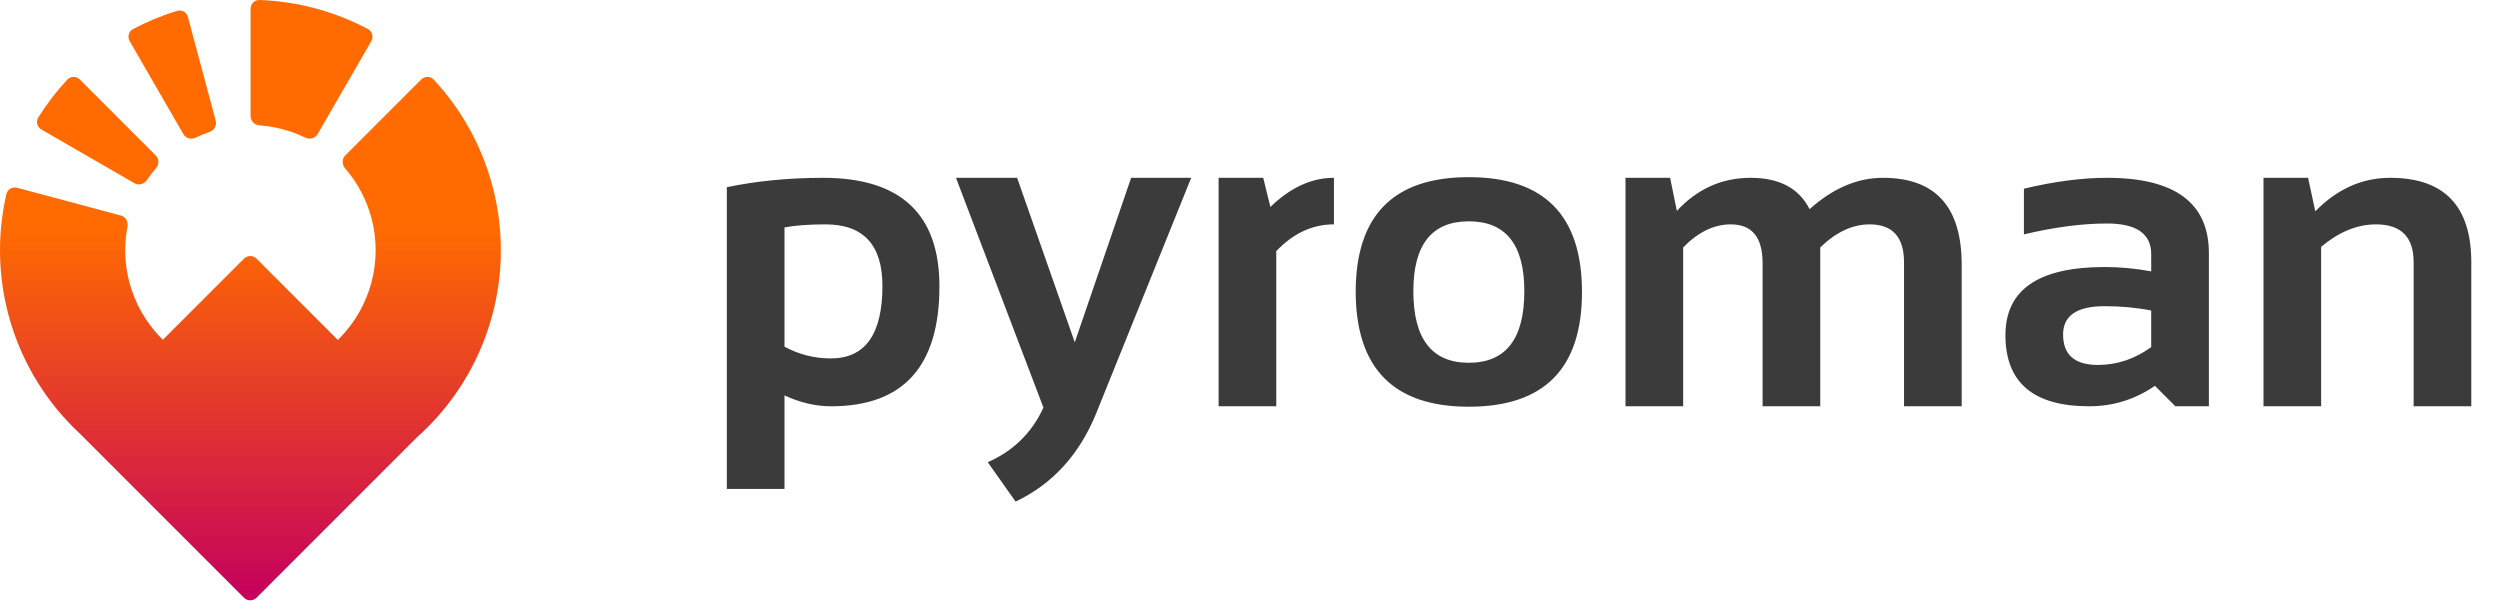
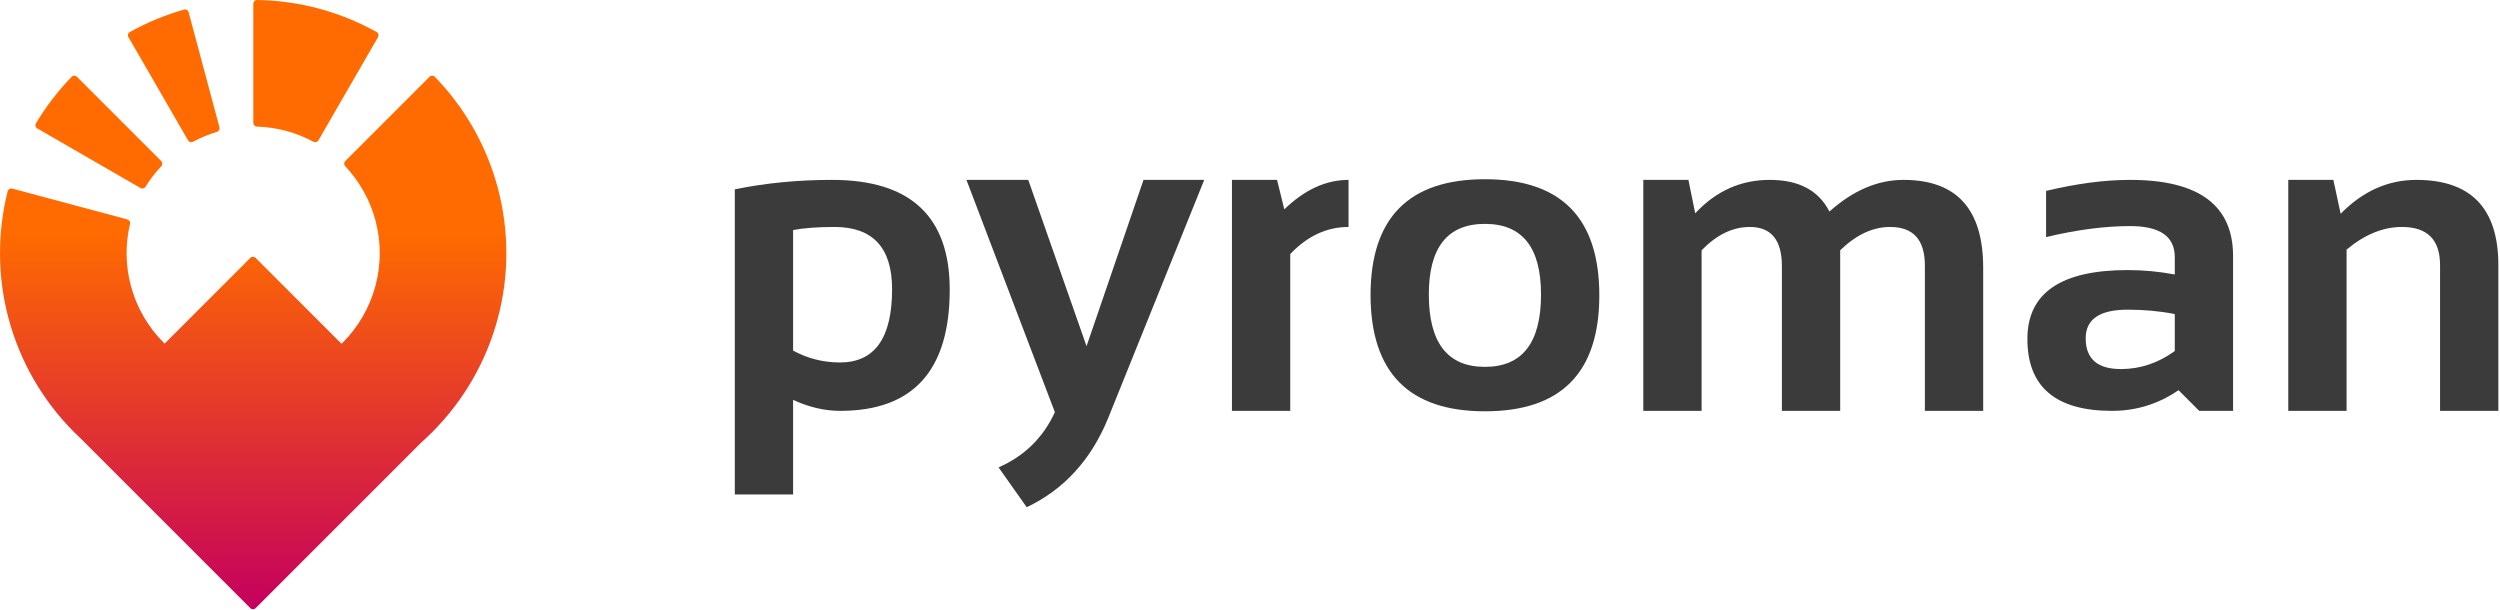
- <svg xmlns="http://www.w3.org/2000/svg" width="561" height="135" viewBox="0 0 561 135" fill="none">
-   <path d="M176.043 77.791C179.266 79.549 182.732 80.427 186.443 80.427C194.158 80.427 198.016 75.008 198.016 64.168C198.016 54.956 193.751 50.349 185.223 50.349C181.544 50.349 178.484 50.577 176.043 51.033V77.791ZM163.104 42C169.907 40.6 177.101 39.9 184.686 39.9C202.101 39.9 210.809 48.022 210.809 64.265C210.809 82.202 202.703 91.17 186.492 91.17C183.042 91.17 179.559 90.356 176.043 88.728V109.724H163.104V42ZM214.52 39.9H228.24L241.18 76.814L253.826 39.9H267.303L246.014 92.683C242.238 101.993 236.199 108.618 227.898 112.556L221.648 103.719C227.378 101.212 231.544 97.127 234.148 91.463L214.52 39.9ZM273.455 91.17V39.9H283.465L285.076 46.443C289.568 42.081 294.321 39.9 299.334 39.9V50.349C294.516 50.349 290.203 52.351 286.395 56.355V91.17H273.455ZM317.156 65.34C317.156 76.049 321.307 81.404 329.607 81.404C337.908 81.404 342.059 76.049 342.059 65.34C342.059 54.89 337.908 49.666 329.607 49.666C321.307 49.666 317.156 54.89 317.156 65.34ZM304.217 65.535C304.217 48.347 312.68 39.754 329.607 39.754C346.535 39.754 354.998 48.347 354.998 65.535C354.998 82.69 346.535 91.267 329.607 91.267C312.745 91.267 304.282 82.69 304.217 65.535ZM364.764 91.17V39.9H374.773L376.287 47.322C380.877 42.374 386.395 39.9 392.84 39.9C399.285 39.9 403.696 42.244 406.072 46.931C411.313 42.244 416.798 39.9 422.527 39.9C434.311 39.9 440.203 46.394 440.203 59.383V91.17H427.264V58.894C427.264 53.198 424.692 50.349 419.549 50.349C415.708 50.349 412.013 52.075 408.465 55.525V91.17H395.525V59.041C395.525 53.246 393.149 50.349 388.396 50.349C384.62 50.349 381.056 52.075 377.703 55.525V91.17H364.764ZM450.018 75.203C450.018 65.014 457.439 59.92 472.283 59.92C475.766 59.92 479.249 60.245 482.732 60.896V57.039C482.732 52.449 479.428 50.154 472.82 50.154C467.221 50.154 461.004 50.968 454.168 52.596V42.342C461.004 40.714 467.221 39.9 472.82 39.9C488.055 39.9 495.672 45.532 495.672 56.795V91.17H488.152L483.562 86.58C479.103 89.64 474.188 91.17 468.816 91.17C456.284 91.17 450.018 85.847 450.018 75.203ZM482.732 69.685C479.477 69.034 475.994 68.709 472.283 68.709C466.066 68.709 462.957 70.825 462.957 75.056C462.957 79.614 465.561 81.892 470.77 81.892C475.066 81.892 479.054 80.558 482.732 77.888V69.685ZM507.928 91.17V39.9H517.938L519.549 47.42C524.464 42.407 530.063 39.9 536.346 39.9C548.488 39.9 554.559 46.215 554.559 58.846V91.17H541.619V58.846C541.619 53.181 538.803 50.349 533.172 50.349C528.973 50.349 524.871 52.026 520.867 55.379V91.17H507.928Z" fill="#3B3B3B" />
-   <path fill-rule="evenodd" clip-rule="evenodd" d="M56.227 1.966C56.227 0.861 57.123 -0.038 58.227 0.001C66.732 0.304 75.058 2.535 82.575 6.526C83.551 7.043 83.877 8.27 83.325 9.227L71.276 30.096C70.724 31.053 69.503 31.373 68.51 30.891C65.289 29.325 61.798 28.39 58.225 28.135C57.123 28.056 56.227 27.168 56.227 26.064L56.227 1.966ZM29.098 9.227C28.546 8.27 28.872 7.043 29.847 6.526C33.004 4.85 36.313 3.479 39.729 2.432C40.785 2.109 41.883 2.745 42.169 3.812L48.406 27.089C48.692 28.156 48.056 29.246 47.012 29.607C45.954 29.973 44.919 30.401 43.913 30.891C42.92 31.373 41.699 31.053 41.147 30.096L29.098 9.227ZM94.519 17.84C95.3 17.058 96.569 17.056 97.322 17.864C103.576 24.58 108.097 32.734 110.478 41.617C113.031 51.146 113.031 61.178 110.478 70.707C107.925 80.235 102.908 88.924 95.933 95.899C95.156 96.676 94.358 97.428 93.539 98.156L57.569 134.126C56.788 134.907 55.522 134.907 54.741 134.126L18.115 97.5C18.085 97.47 18.056 97.439 18.028 97.408C17.496 96.915 16.973 96.412 16.459 95.899C9.484 88.924 4.468 80.235 1.915 70.707C-0.466 61.823 -0.627 52.501 1.432 43.558C1.679 42.482 2.78 41.849 3.847 42.135L27.124 48.372C28.191 48.658 28.816 49.754 28.607 50.838C27.802 55.008 27.952 59.316 29.055 63.434C30.332 68.199 32.84 72.543 36.328 76.03C36.399 76.102 36.471 76.173 36.543 76.243L54.741 58.045C55.522 57.264 56.788 57.264 57.569 58.045L75.808 76.284C75.894 76.2 75.98 76.115 76.065 76.03C79.552 72.543 82.06 68.199 83.337 63.434C84.614 58.67 84.614 53.654 83.337 48.89C82.233 44.771 80.209 40.966 77.427 37.757C76.704 36.922 76.698 35.66 77.479 34.88L94.519 17.84ZM8.59 26.35C8.004 27.286 8.335 28.512 9.292 29.064L30.161 41.113C31.118 41.665 32.335 41.333 32.954 40.418C33.581 39.491 34.263 38.602 34.996 37.757C35.719 36.922 35.725 35.66 34.944 34.879L17.904 17.839C17.123 17.058 15.854 17.056 15.101 17.864C12.666 20.479 10.486 23.321 8.59 26.35Z" fill="url(#paint0_linear)" />
+ <svg xmlns="http://www.w3.org/2000/svg" width="1373" height="335" viewBox="0 0 1373 335" fill="none">
+   <path d="M435.569 192.542C443.543 196.891 452.12 199.066 461.302 199.066C480.39 199.066 489.934 185.656 489.934 158.836C489.934 136.042 479.384 124.646 458.282 124.646C449.181 124.646 441.61 125.21 435.569 126.337V192.542ZM403.554 103.987C420.387 100.524 438.187 98.792 456.953 98.792C500.042 98.792 521.587 118.887 521.587 159.077C521.587 203.455 501.532 225.644 461.423 225.644C452.886 225.644 444.268 223.631 435.569 219.604V271.553H403.554V103.987Z" fill="#3B3B3B" />
+   <path d="M530.769 98.792H564.717L596.732 190.126L628.022 98.792H661.366L608.692 229.389C599.349 252.424 584.409 268.814 563.871 278.56L548.407 256.693C562.582 250.491 572.892 240.383 579.335 226.369L530.769 98.792Z" fill="#3B3B3B" />
+   <path d="M676.588 225.644V98.792H701.354L705.341 114.981C716.456 104.188 728.215 98.792 740.618 98.792V124.646C728.698 124.646 718.026 129.599 708.603 139.506V225.644H676.588Z" fill="#3B3B3B" />
+   <path d="M784.714 161.735C784.714 188.233 794.983 201.482 815.521 201.482C836.059 201.482 846.328 188.233 846.328 161.735C846.328 135.881 836.059 122.955 815.521 122.955C794.983 122.955 784.714 135.881 784.714 161.735ZM752.699 162.218C752.699 119.693 773.64 98.43 815.521 98.43C857.402 98.43 878.343 119.693 878.343 162.218C878.343 204.663 857.402 225.886 815.521 225.886C773.801 225.886 752.86 204.663 752.699 162.218Z" fill="#3B3B3B" />
+   <path d="M902.505 225.644V98.792H927.272L931.017 117.156C942.373 104.913 956.025 98.792 971.972 98.792C987.919 98.792 998.832 104.591 1004.71 116.189C1017.68 104.591 1031.25 98.792 1045.43 98.792C1074.58 98.792 1089.16 114.86 1089.16 146.996V225.644H1057.14V145.788C1057.14 131.693 1050.78 124.646 1038.06 124.646C1028.55 124.646 1019.41 128.915 1010.63 137.452V225.644H978.617V146.15C978.617 131.814 972.737 124.646 960.978 124.646C951.635 124.646 942.816 128.915 934.52 137.452V225.644H902.505Z" fill="#3B3B3B" />
+   <path d="M1113.44 186.139C1113.44 160.93 1131.81 148.325 1168.53 148.325C1177.15 148.325 1185.77 149.13 1194.39 150.741V141.197C1194.39 129.841 1186.21 124.163 1169.86 124.163C1156.01 124.163 1140.62 126.176 1123.71 130.203V104.833C1140.62 100.806 1156.01 98.792 1169.86 98.792C1207.55 98.792 1226.4 112.726 1226.4 140.593V225.644H1207.8L1196.44 214.288C1185.41 221.859 1173.24 225.644 1159.95 225.644C1128.95 225.644 1113.44 212.476 1113.44 186.139ZM1194.39 172.487C1186.33 170.876 1177.71 170.071 1168.53 170.071C1153.15 170.071 1145.46 175.306 1145.46 185.776C1145.46 197.052 1151.9 202.69 1164.79 202.69C1175.42 202.69 1185.28 199.388 1194.39 192.784V172.487Z" fill="#3B3B3B" />
+   <path d="M1256.72 225.644V98.792H1281.49L1285.48 117.397C1297.64 104.994 1311.49 98.792 1327.04 98.792C1357.08 98.792 1372.1 114.417 1372.1 145.667V225.644H1340.08V145.667C1340.08 131.653 1333.12 124.646 1319.18 124.646C1308.79 124.646 1298.65 128.794 1288.74 137.089V225.644H1256.72Z" fill="#3B3B3B" />
+   <path fill-rule="evenodd" clip-rule="evenodd" d="M139.117 1.986C139.117 0.881 140.013 -0.016 141.118 0C164.166 0.332 186.772 6.389 206.899 17.626C207.863 18.165 208.191 19.389 207.638 20.346L174.878 77.089C174.326 78.045 173.104 78.37 172.132 77.846C162.584 72.694 151.962 69.847 141.117 69.535C140.013 69.504 139.117 68.611 139.117 67.507L139.117 1.986ZM70.52 20.346C69.968 19.389 70.295 18.165 71.26 17.626C80.7 12.355 90.724 8.204 101.127 5.255C102.189 4.954 103.286 5.588 103.572 6.655L120.53 69.944C120.816 71.011 120.182 72.105 119.124 72.421C114.585 73.778 110.196 75.596 106.027 77.846C105.055 78.37 103.833 78.045 103.281 77.089L70.52 20.346ZM235.945 42.125C236.726 41.344 237.993 41.343 238.763 42.135C255.291 59.145 267.201 80.11 273.346 103.041C279.663 126.617 279.663 151.439 273.346 175.015C267.029 198.59 254.617 220.087 237.359 237.345C235.437 239.268 233.461 241.13 231.437 242.931L140.354 334.013C139.573 334.794 138.307 334.794 137.526 334.013L44.417 240.904C43.166 239.742 41.935 238.556 40.724 237.345C23.466 220.087 11.055 198.59 4.738 175.015C-1.407 152.084 -1.575 127.972 4.234 104.977C4.504 103.906 5.603 103.273 6.67 103.559L69.958 120.517C71.025 120.803 71.655 121.899 71.4 122.974C68.741 134.178 68.904 145.878 71.89 157.021C75.048 168.809 81.254 179.558 89.883 188.187C90.06 188.363 90.237 188.539 90.415 188.713L137.526 141.603C138.307 140.822 139.573 140.822 140.354 141.603L187.565 188.814C187.778 188.606 187.99 188.397 188.2 188.187C196.83 179.558 203.035 168.809 206.194 157.021C209.352 145.234 209.352 132.822 206.194 121.035C203.208 109.892 197.499 99.677 189.594 91.304C188.836 90.501 188.834 89.236 189.615 88.455L235.945 42.125ZM19.716 67.782C19.15 68.73 19.479 69.954 20.436 70.507L77.178 103.267C78.135 103.819 79.356 103.49 79.935 102.55C82.421 98.517 85.313 94.748 88.565 91.303C89.323 90.5 89.326 89.236 88.544 88.455L42.214 42.124C41.433 41.343 40.166 41.342 39.396 42.135C31.861 49.889 25.257 58.497 19.716 67.782Z" fill="url(#paint0_linear)" />
  <defs>
-     <linearGradient id="paint0_linear" x1="56.196" y1="0" x2="56.196" y2="134.712" gradientUnits="userSpaceOnUse">
+     <linearGradient id="paint0_linear" x1="139.042" y1="0" x2="139.042" y2="334.599" gradientUnits="userSpaceOnUse">
      <stop offset="0.38" stop-color="#FF6B00" />
      <stop offset="1" stop-color="#C5005E" />
    </linearGradient>
  </defs>
</svg>
